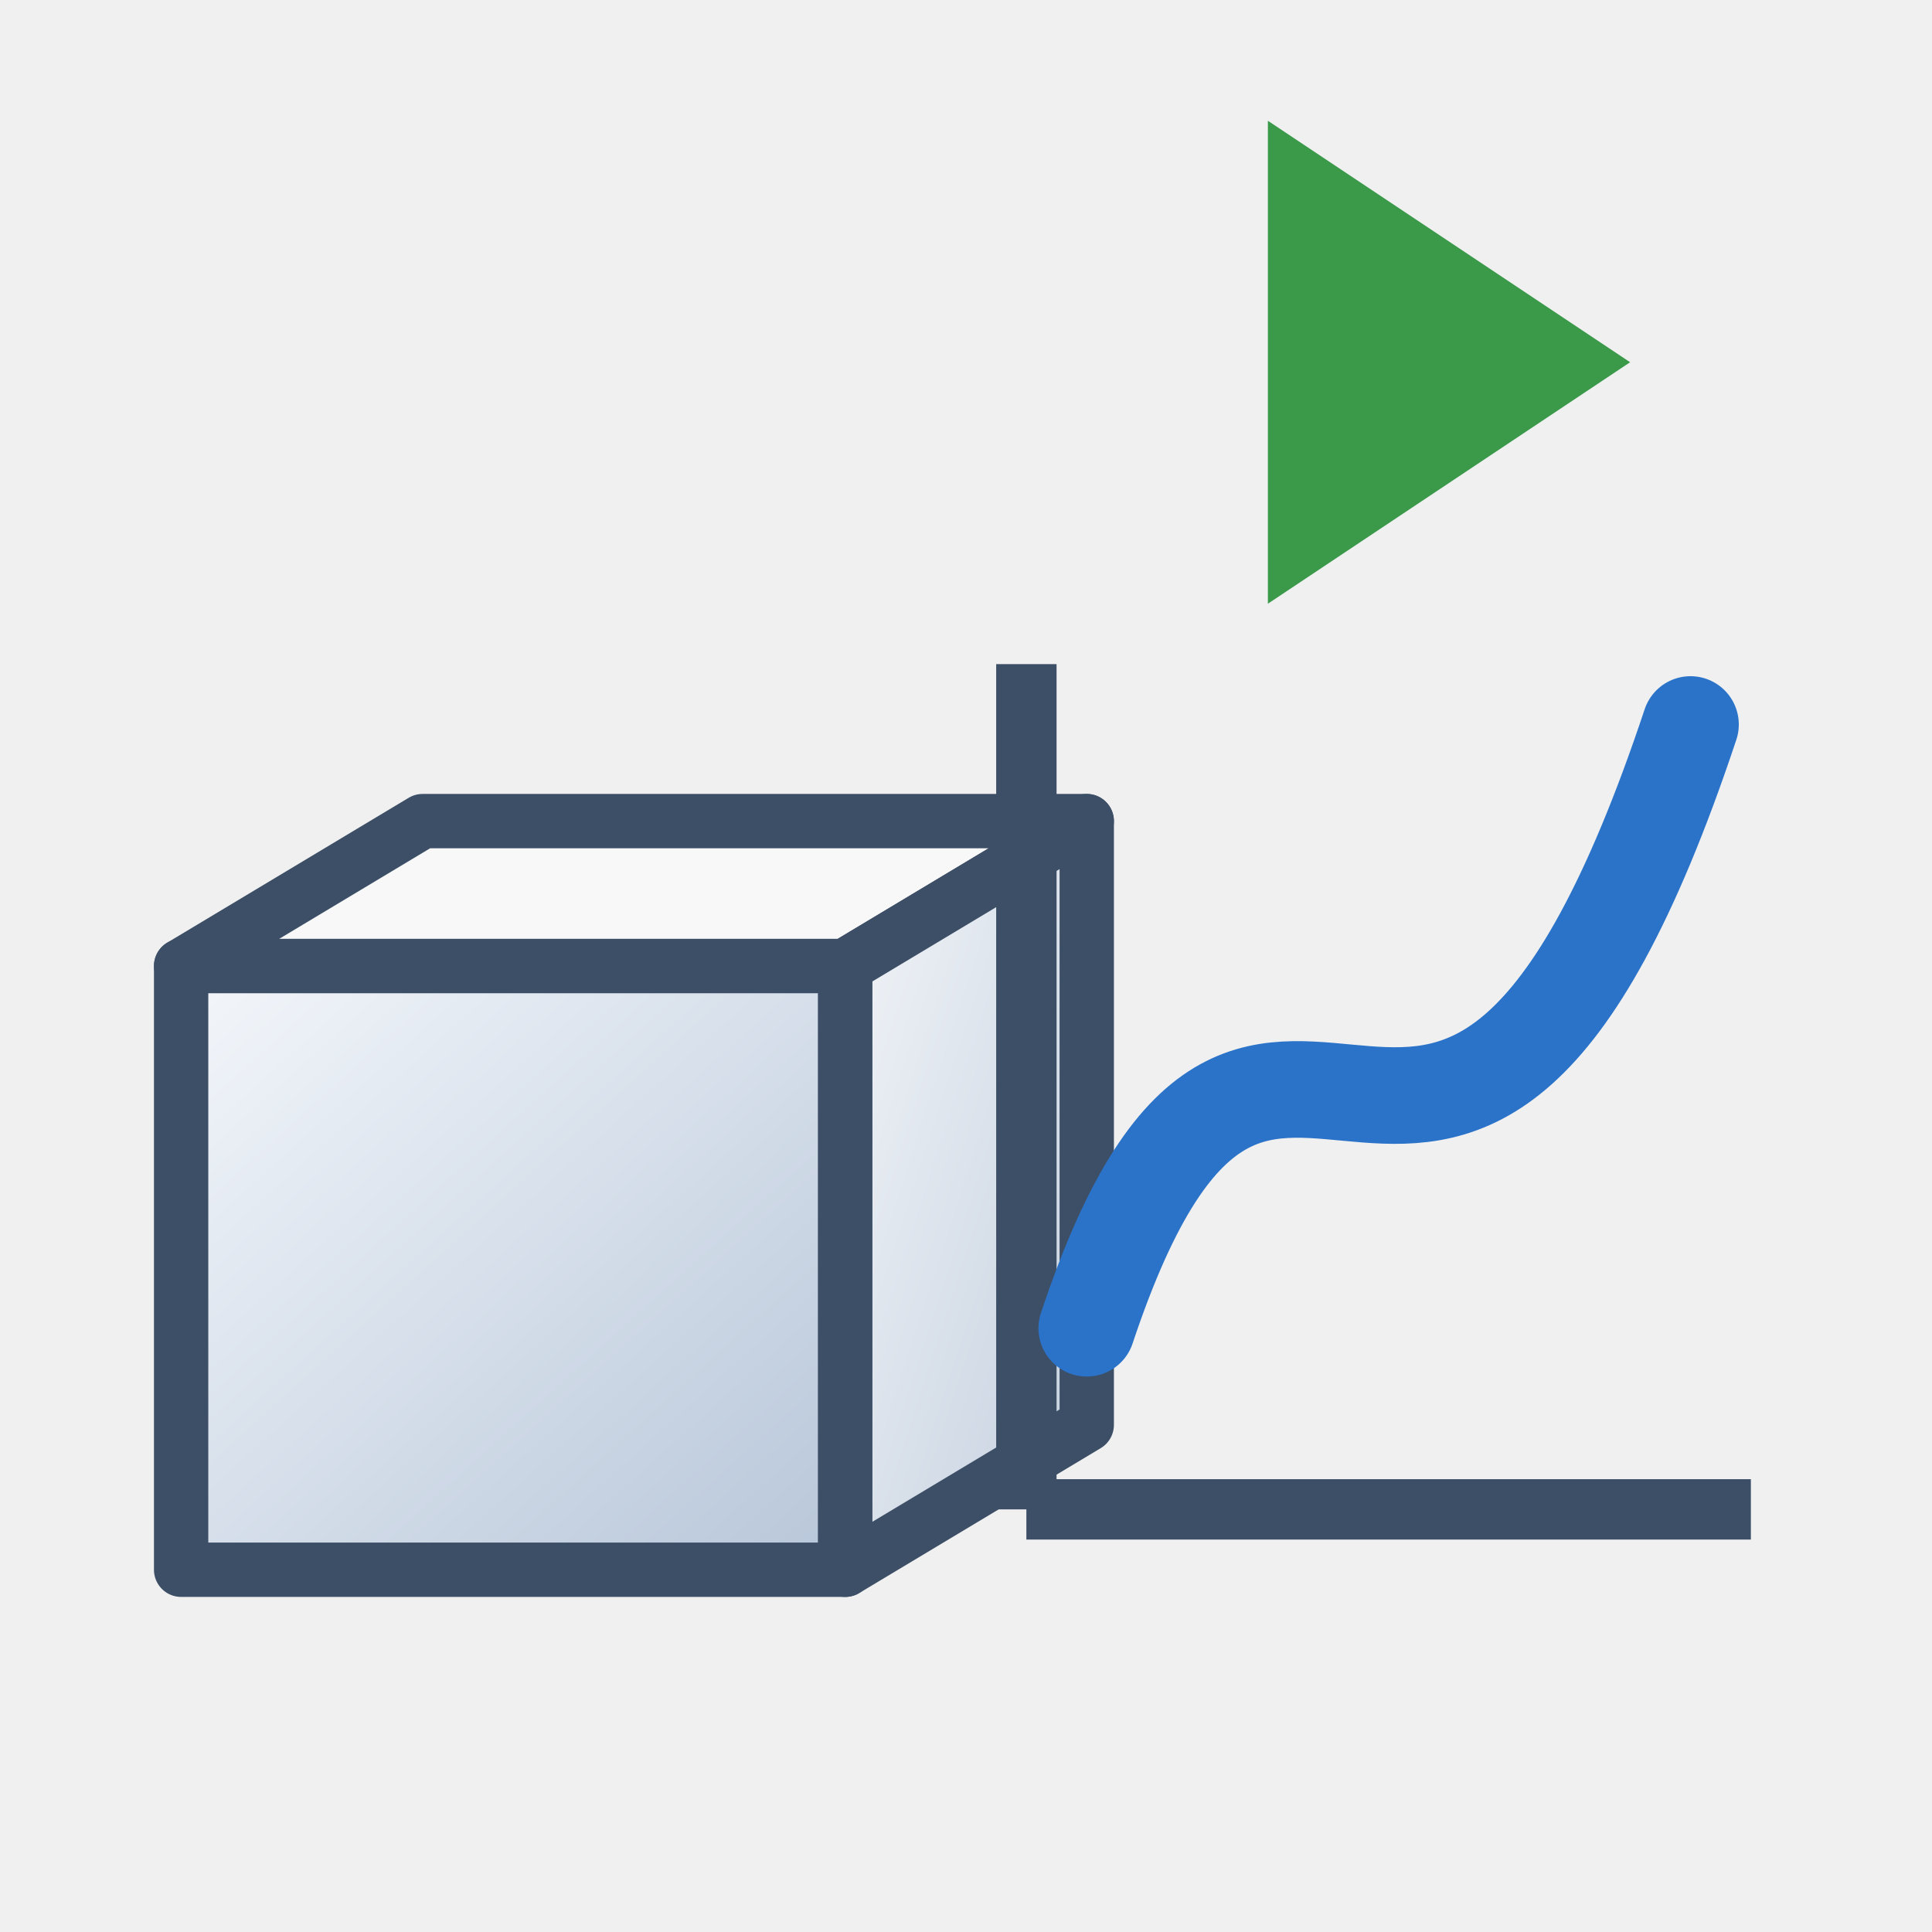
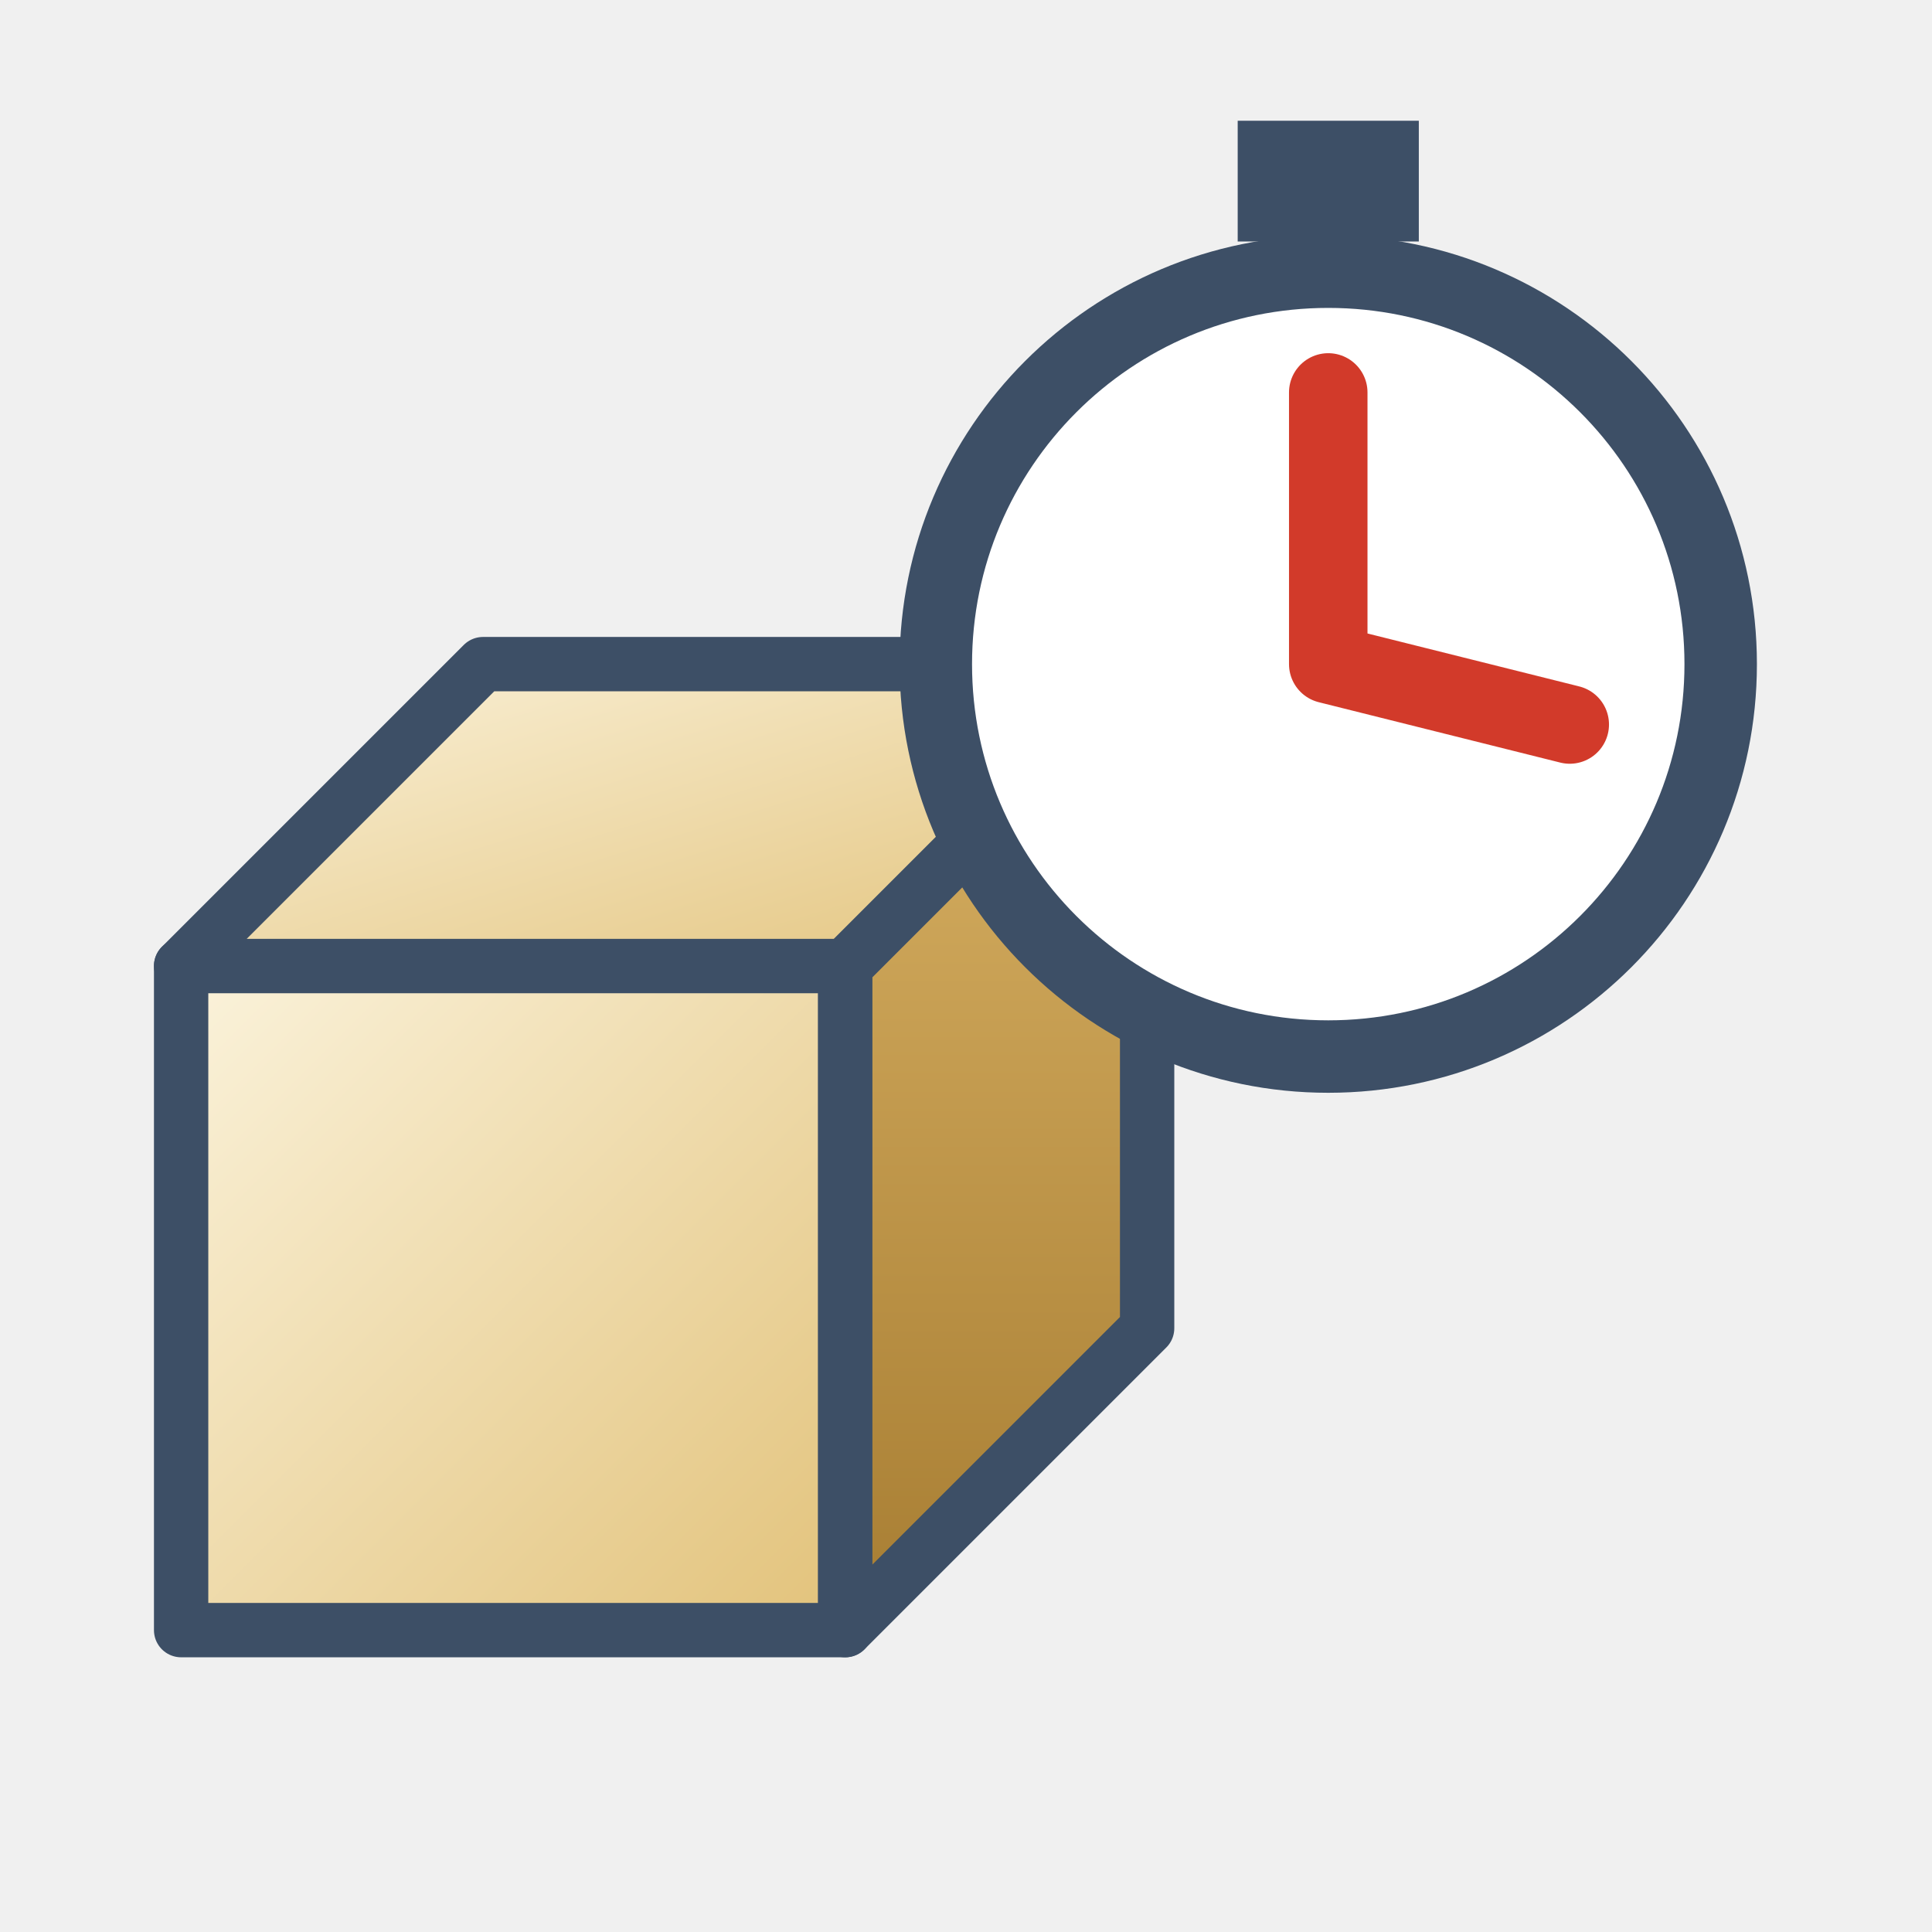
<svg xmlns="http://www.w3.org/2000/svg" width="32" height="32" viewBox="0 0 32 32">
  <defs>
-     <linearGradient id="a1" x1="0" y1="0" x2="1" y2="1">
-       <stop offset="0" stop-color="#f4f7fb" />
-       <stop offset="1" stop-color="#b7c6d9" />
+     <linearGradient id="tp" x1="0" y1="0" x2="1" y2="1">
+       <stop offset="0" stop-color="#fbf3dc" />
+       <stop offset="1" stop-color="#e2c27a" />
    </linearGradient>
-     <linearGradient id="a2" x1="0" y1="0" x2="1" y2="1">
-       <stop offset="0" stop-color="#fbe9b8" />
-       <stop offset="1" stop-color="#e2b04a" />
+     <linearGradient id="sd" x1="0" y1="0" x2="0" y2="1">
+       <stop offset="0" stop-color="#d9b265" />
+       <stop offset="1" stop-color="#a77d32" />
    </linearGradient>
-     <linearGradient id="a3" x1="0" y1="0" x2="1" y2="1">
-       <stop offset="0" stop-color="#e3f0e2" />
-       <stop offset="1" stop-color="#93bf8f" />
+     <linearGradient id="gt" x1="0" y1="0" x2="1" y2="1">
+       <stop offset="0" stop-color="#eef2f6" />
+       <stop offset="1" stop-color="#b3bfcc" />
+     </linearGradient>
+     <linearGradient id="gs" x1="0" y1="0" x2="0" y2="1">
+       <stop offset="0" stop-color="#a9b5c3" />
+       <stop offset="1" stop-color="#6d7b8c" />
+     </linearGradient>
+     <linearGradient id="sf" x1="0" y1="0" x2="1" y2="1">
+       <stop offset="0" stop-color="#e9f1fb" />
+       <stop offset="1" stop-color="#9fb9d8" />
    </linearGradient>
  </defs>
-   <path stroke="#3d4f66" stroke-width="0.9" stroke-linejoin="round" fill="url(#a1)" d="M3 16 L14 16 L14 26 L3 26 Z" />
-   <path stroke="#3d4f66" stroke-width="0.9" stroke-linejoin="round" fill="#ffffff" fill-opacity="0.55" d="M3 16 L7 13.6 L18 13.6 L14 16 Z" />
-   <path stroke="#3d4f66" stroke-width="0.9" stroke-linejoin="round" fill="url(#a1)" fill-opacity="0.8" d="M14 16 L18 13.6 L18 23.6 L14 26 Z" />
-   <path fill="none" stroke="#3d4f66" stroke-width="1.0" d="M17 25 h12 M17 25 v-14" />
-   <path fill="none" stroke="#2a73c9" stroke-width="1.6" stroke-linecap="round" stroke-linejoin="round" d="M18 22 C21 13 24 24 28 12" />
-   <path fill="#3a9a4a" d="M21 2 l6 4 -6 4 Z" />
+   <path stroke="#3d4f66" stroke-width="0.9" stroke-linejoin="round" fill="url(#tp)" d="M3.0 16.0 h11.0 v11.0 h-11.0 Z" />
+   <path stroke="#3d4f66" stroke-width="0.9" stroke-linejoin="round" fill="url(#tp)" d="M3.0 16.0 l5.0 -5.0 h11.0 l-5.0 5.0 Z" />
+   <path stroke="#3d4f66" stroke-width="0.9" stroke-linejoin="round" fill="url(#sd)" d="M14.0 16.0 l5.0 -5.0 v11.0 l-5.0 5.0 Z" />
+   <circle cx="22.0" cy="11.0" r="6.5" fill="#ffffff" stroke="#3d4f66" stroke-width="1.2" />
+   <path fill="#3d4f66" d="M20.5 2.0 h3 v2 h-3 Z" />
+   <path fill="none" stroke="#d23a2a" stroke-width="1.3" stroke-linecap="round" d="M22.0 11.0 L22.0 6.5 M22.0 11.0 L26.0 12.0" />
</svg>
